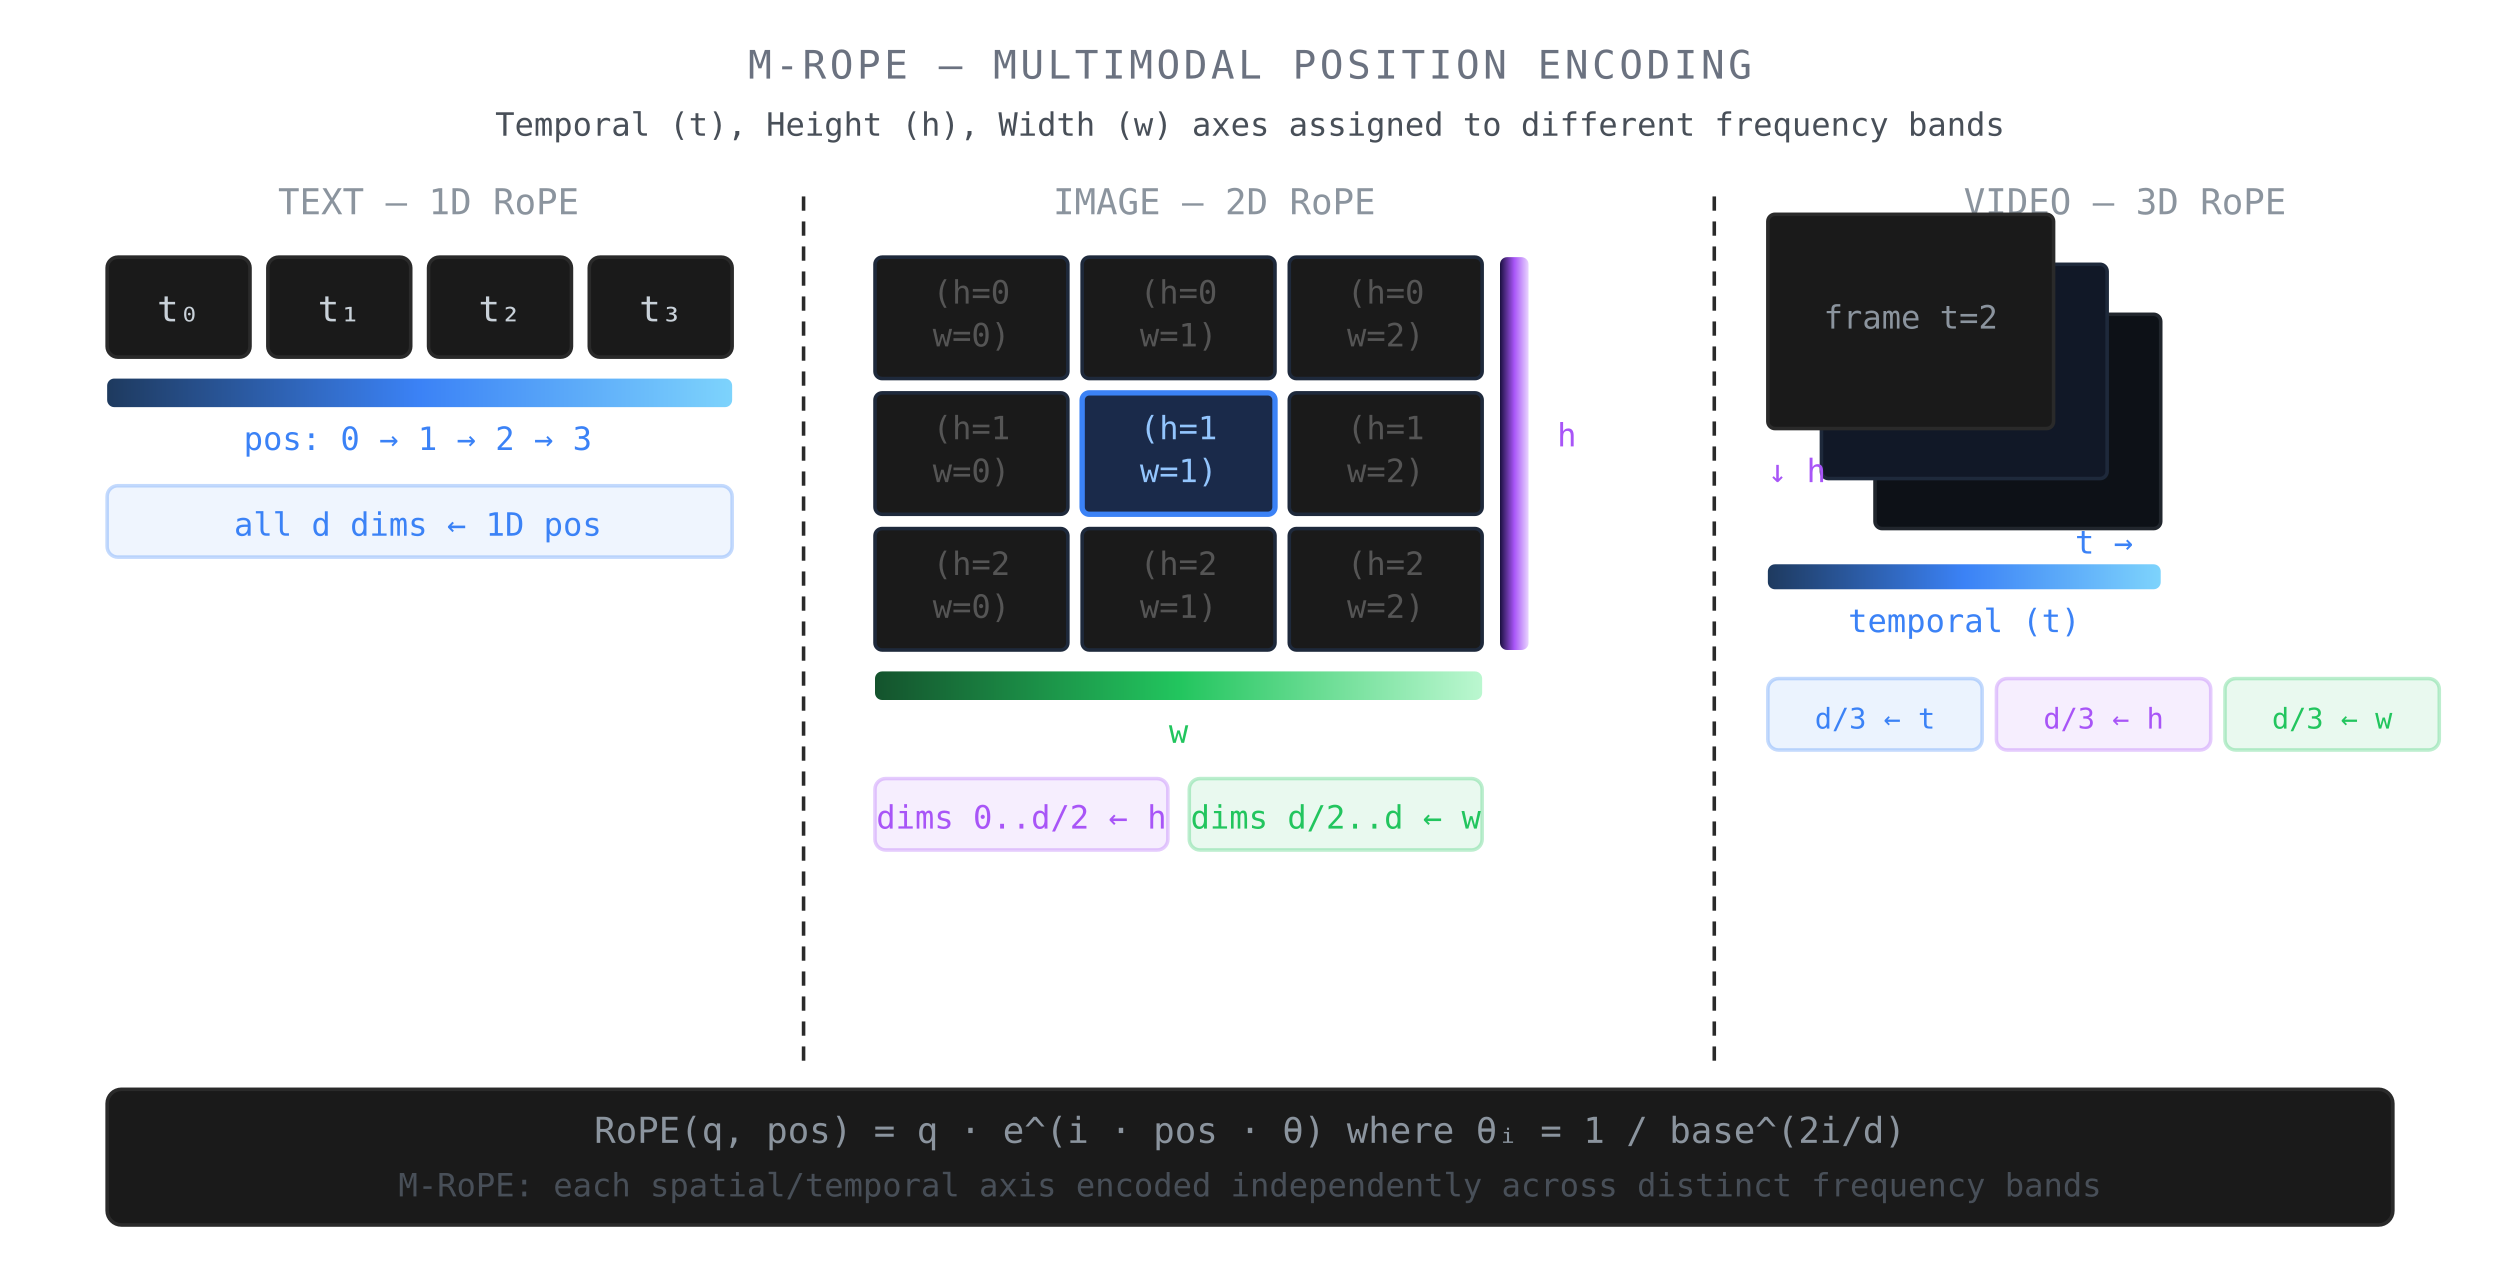
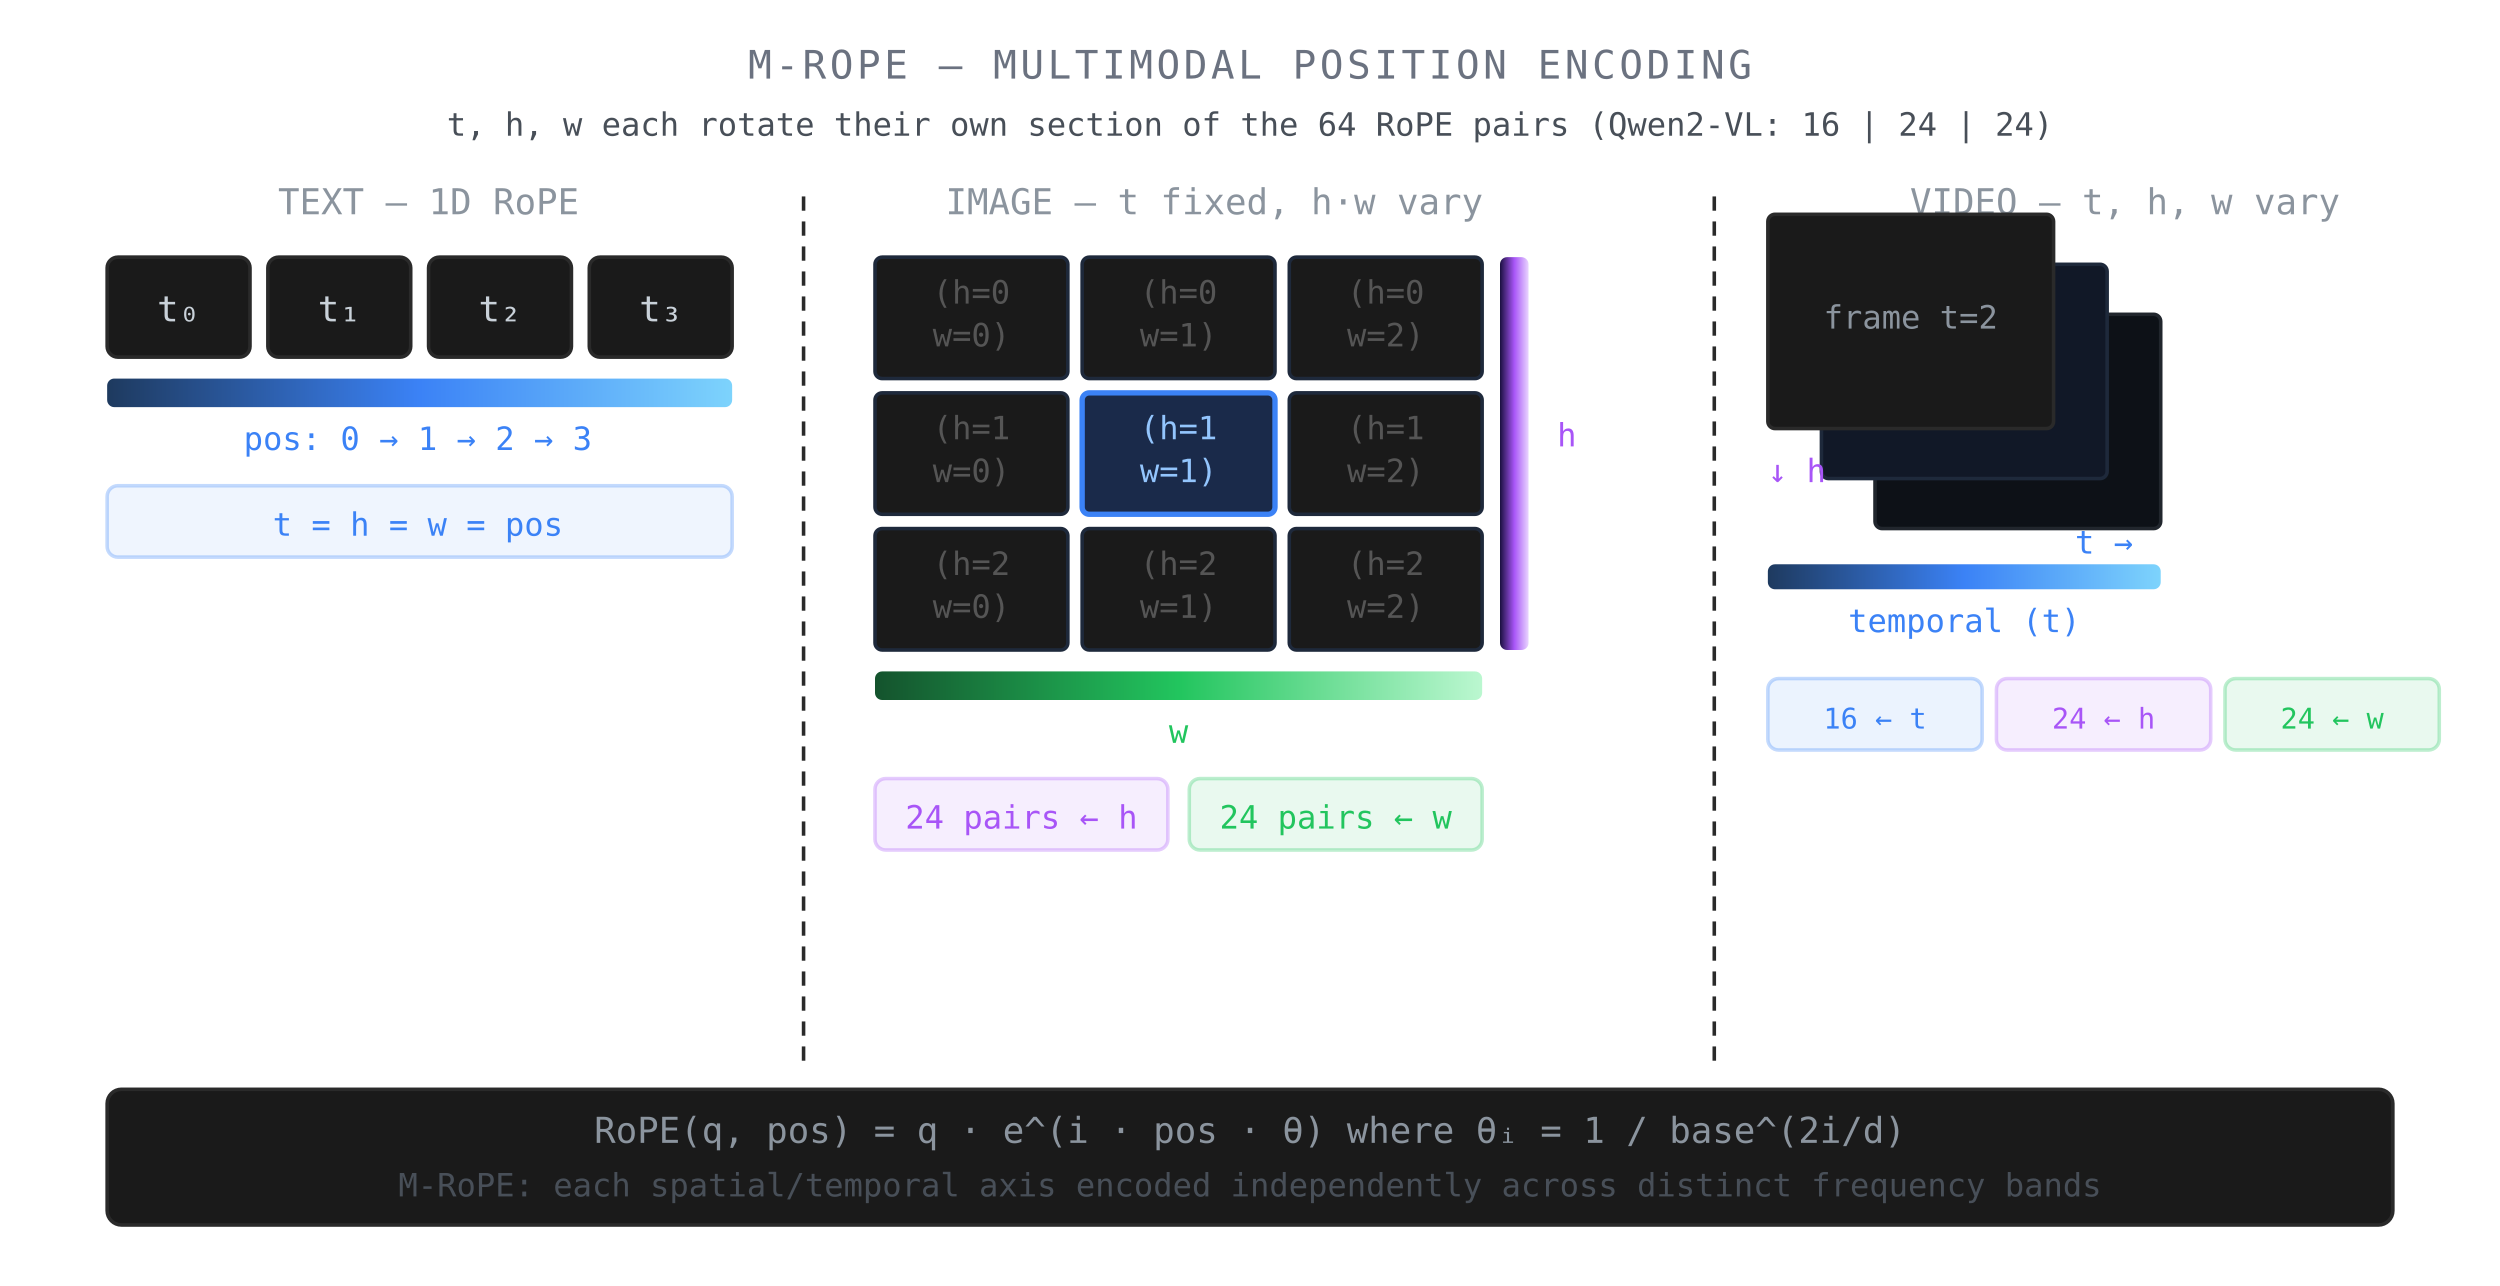
<svg xmlns="http://www.w3.org/2000/svg" viewBox="0 0 700 360" width="700" height="360" style="background:#111111;">
  <defs>
    <linearGradient id="gradT" x1="0%" y1="0%" x2="100%" y2="0%">
      <stop offset="0%" style="stop-color:#1e3a5f;stop-opacity:1" />
      <stop offset="50%" style="stop-color:#3b82f6;stop-opacity:1" />
      <stop offset="100%" style="stop-color:#7dd3fc;stop-opacity:1" />
    </linearGradient>
    <linearGradient id="gradH" x1="0%" y1="0%" x2="100%" y2="0%">
      <stop offset="0%" style="stop-color:#1a1040;stop-opacity:1" />
      <stop offset="50%" style="stop-color:#a855f7;stop-opacity:1" />
      <stop offset="100%" style="stop-color:#e9d5ff;stop-opacity:1" />
    </linearGradient>
    <linearGradient id="gradW" x1="0%" y1="0%" x2="100%" y2="0%">
      <stop offset="0%" style="stop-color:#14532d;stop-opacity:1" />
      <stop offset="50%" style="stop-color:#22c55e;stop-opacity:1" />
      <stop offset="100%" style="stop-color:#bbf7d0;stop-opacity:1" />
    </linearGradient>
  </defs>
  <text x="350" y="22" text-anchor="middle" font-family="'JetBrains Mono',monospace" font-size="11" fill="#6b7280" letter-spacing="1">M-ROPE — MULTIMODAL POSITION ENCODING</text>
-   <text x="350" y="38" text-anchor="middle" font-family="monospace" font-size="9" fill="#484f58">Temporal (t), Height (h), Width (w) axes assigned to different frequency bands</text>
+   <text x="350" y="38" text-anchor="middle" font-family="monospace" font-size="9" fill="#484f58">t, h, w each rotate their own section of the 64 RoPE pairs (Qwen2-VL: 16 | 24 | 24)</text>
  <g transform="translate(30, 60)">
    <text x="90" y="0" text-anchor="middle" font-family="monospace" font-size="10" fill="#8b949e">TEXT — 1D RoPE</text>
    <rect x="0" y="12" width="40" height="28" rx="3" fill="#1a1a1a" stroke="#2a2a2a" />
    <rect x="45" y="12" width="40" height="28" rx="3" fill="#1a1a1a" stroke="#2a2a2a" />
    <rect x="90" y="12" width="40" height="28" rx="3" fill="#1a1a1a" stroke="#2a2a2a" />
    <rect x="135" y="12" width="40" height="28" rx="3" fill="#1a1a1a" stroke="#2a2a2a" />
    <text x="20" y="30" text-anchor="middle" font-family="monospace" font-size="10" fill="#c9d1d9">t₀</text>
    <text x="65" y="30" text-anchor="middle" font-family="monospace" font-size="10" fill="#c9d1d9">t₁</text>
    <text x="110" y="30" text-anchor="middle" font-family="monospace" font-size="10" fill="#c9d1d9">t₂</text>
    <text x="155" y="30" text-anchor="middle" font-family="monospace" font-size="10" fill="#c9d1d9">t₃</text>
    <rect x="0" y="46" width="175" height="8" rx="2" fill="url(#gradT)" />
    <text x="87" y="66" text-anchor="middle" font-family="monospace" font-size="9" fill="#3b82f6">pos: 0 → 1 → 2 → 3</text>
    <rect x="0" y="76" width="175" height="20" rx="3" fill="rgba(59,130,246,0.08)" stroke="rgba(59,130,246,0.3)" />
-     <text x="87" y="90" text-anchor="middle" font-family="monospace" font-size="9" fill="#3b82f6">all d dims ← 1D pos</text>
+     <text x="87" y="90" text-anchor="middle" font-family="monospace" font-size="9" fill="#3b82f6">t = h = w = pos</text>
  </g>
  <line x1="225" y1="55" x2="225" y2="300" stroke="#2a2a2a" stroke-width="1" stroke-dasharray="4,3" />
  <g transform="translate(245, 60)">
-     <text x="95" y="0" text-anchor="middle" font-family="monospace" font-size="10" fill="#8b949e">IMAGE — 2D RoPE</text>
+     <text x="95" y="0" text-anchor="middle" font-family="monospace" font-size="10" fill="#8b949e">IMAGE — t fixed, h·w vary</text>
    <g font-family="monospace" font-size="9">
      <rect x="0" y="12" width="54" height="34" rx="2" fill="#1a1a1a" stroke="#1e293b" />
      <text x="27" y="25" text-anchor="middle" fill="#555">(h=0</text>
      <text x="27" y="37" text-anchor="middle" fill="#555">w=0)</text>
      <rect x="58" y="12" width="54" height="34" rx="2" fill="#1a1a1a" stroke="#1e293b" />
      <text x="85" y="25" text-anchor="middle" fill="#555">(h=0</text>
      <text x="85" y="37" text-anchor="middle" fill="#555">w=1)</text>
      <rect x="116" y="12" width="54" height="34" rx="2" fill="#1a1a1a" stroke="#1e293b" />
      <text x="143" y="25" text-anchor="middle" fill="#555">(h=0</text>
      <text x="143" y="37" text-anchor="middle" fill="#555">w=2)</text>
      <rect x="0" y="50" width="54" height="34" rx="2" fill="#1a1a1a" stroke="#1e293b" />
      <text x="27" y="63" text-anchor="middle" fill="#555">(h=1</text>
      <text x="27" y="75" text-anchor="middle" fill="#555">w=0)</text>
      <rect x="58" y="50" width="54" height="34" rx="2" fill="#1a2a4a" stroke="#3b82f6" stroke-width="1.5" />
      <text x="85" y="63" text-anchor="middle" fill="#93c5fd">(h=1</text>
      <text x="85" y="75" text-anchor="middle" fill="#93c5fd">w=1)</text>
      <rect x="116" y="50" width="54" height="34" rx="2" fill="#1a1a1a" stroke="#1e293b" />
      <text x="143" y="63" text-anchor="middle" fill="#555">(h=1</text>
      <text x="143" y="75" text-anchor="middle" fill="#555">w=2)</text>
      <rect x="0" y="88" width="54" height="34" rx="2" fill="#1a1a1a" stroke="#1e293b" />
      <text x="27" y="101" text-anchor="middle" fill="#555">(h=2</text>
      <text x="27" y="113" text-anchor="middle" fill="#555">w=0)</text>
      <rect x="58" y="88" width="54" height="34" rx="2" fill="#1a1a1a" stroke="#1e293b" />
      <text x="85" y="101" text-anchor="middle" fill="#555">(h=2</text>
      <text x="85" y="113" text-anchor="middle" fill="#555">w=1)</text>
      <rect x="116" y="88" width="54" height="34" rx="2" fill="#1a1a1a" stroke="#1e293b" />
      <text x="143" y="101" text-anchor="middle" fill="#555">(h=2</text>
      <text x="143" y="113" text-anchor="middle" fill="#555">w=2)</text>
    </g>
    <rect x="175" y="12" width="8" height="110" rx="2" fill="url(#gradH)" />
    <text x="191" y="65" text-anchor="start" font-family="monospace" font-size="9" fill="#a855f7">h</text>
    <rect x="0" y="128" width="170" height="8" rx="2" fill="url(#gradW)" />
    <text x="85" y="148" text-anchor="middle" font-family="monospace" font-size="9" fill="#22c55e">w</text>
    <rect x="0" y="158" width="82" height="20" rx="3" fill="rgba(168,85,247,0.1)" stroke="rgba(168,85,247,0.3)" />
-     <text x="41" y="172" text-anchor="middle" font-family="monospace" font-size="9" fill="#a855f7">dims 0..d/2 ← h</text>
+     <text x="41" y="172" text-anchor="middle" font-family="monospace" font-size="9" fill="#a855f7">24 pairs ← h</text>
    <rect x="88" y="158" width="82" height="20" rx="3" fill="rgba(34,197,94,0.1)" stroke="rgba(34,197,94,0.3)" />
-     <text x="129" y="172" text-anchor="middle" font-family="monospace" font-size="9" fill="#22c55e">dims d/2..d ← w</text>
+     <text x="129" y="172" text-anchor="middle" font-family="monospace" font-size="9" fill="#22c55e">24 pairs ← w</text>
  </g>
  <line x1="480" y1="55" x2="480" y2="300" stroke="#2a2a2a" stroke-width="1" stroke-dasharray="4,3" />
  <g transform="translate(495, 60)">
-     <text x="100" y="0" text-anchor="middle" font-family="monospace" font-size="10" fill="#8b949e">VIDEO — 3D RoPE</text>
+     <text x="100" y="0" text-anchor="middle" font-family="monospace" font-size="10" fill="#8b949e">VIDEO — t, h, w vary</text>
    <g font-family="monospace" font-size="9">
      <rect x="30" y="28" width="80" height="60" rx="2" fill="#0d1117" stroke="#21262d" />
      <text x="70" y="60" text-anchor="middle" fill="#333">frame t=0</text>
      <rect x="15" y="14" width="80" height="60" rx="2" fill="#111827" stroke="#1e293b" />
      <text x="55" y="46" text-anchor="middle" fill="#444">frame t=1</text>
      <rect x="0" y="0" width="80" height="60" rx="2" fill="#1a1a1a" stroke="#2a2a2a" />
      <text x="40" y="32" text-anchor="middle" fill="#8b949e">frame t=2</text>
      <text x="86" y="95" font-family="monospace" font-size="9" fill="#3b82f6">t →</text>
      <text x="0" y="75" font-family="monospace" font-size="9" fill="#a855f7">↓ h</text>
    </g>
    <rect x="0" y="98" width="110" height="7" rx="2" fill="url(#gradT)" />
    <text x="55" y="117" text-anchor="middle" font-family="monospace" font-size="9" fill="#3b82f6">temporal (t)</text>
    <rect x="0" y="130" width="60" height="20" rx="3" fill="rgba(59,130,246,0.1)" stroke="rgba(59,130,246,0.3)" />
-     <text x="30" y="144" text-anchor="middle" font-family="monospace" font-size="8" fill="#3b82f6">d/3 ← t</text>
+     <text x="30" y="144" text-anchor="middle" font-family="monospace" font-size="8" fill="#3b82f6">16 ← t</text>
    <rect x="64" y="130" width="60" height="20" rx="3" fill="rgba(168,85,247,0.1)" stroke="rgba(168,85,247,0.3)" />
-     <text x="94" y="144" text-anchor="middle" font-family="monospace" font-size="8" fill="#a855f7">d/3 ← h</text>
+     <text x="94" y="144" text-anchor="middle" font-family="monospace" font-size="8" fill="#a855f7">24 ← h</text>
    <rect x="128" y="130" width="60" height="20" rx="3" fill="rgba(34,197,94,0.1)" stroke="rgba(34,197,94,0.3)" />
-     <text x="158" y="144" text-anchor="middle" font-family="monospace" font-size="8" fill="#22c55e">d/3 ← w</text>
+     <text x="158" y="144" text-anchor="middle" font-family="monospace" font-size="8" fill="#22c55e">24 ← w</text>
  </g>
  <rect x="30" y="305" width="640" height="38" rx="4" fill="#1a1a1a" stroke="#2a2a2a" />
  <text x="350" y="320" text-anchor="middle" font-family="'JetBrains Mono',monospace" font-size="10" fill="#8b949e">RoPE(q, pos) = q · e^(i · pos · θ)   where θᵢ = 1 / base^(2i/d)</text>
  <text x="350" y="335" text-anchor="middle" font-family="'JetBrains Mono',monospace" font-size="9" fill="#484f58">M-RoPE: each spatial/temporal axis encoded independently across distinct frequency bands</text>
</svg>
